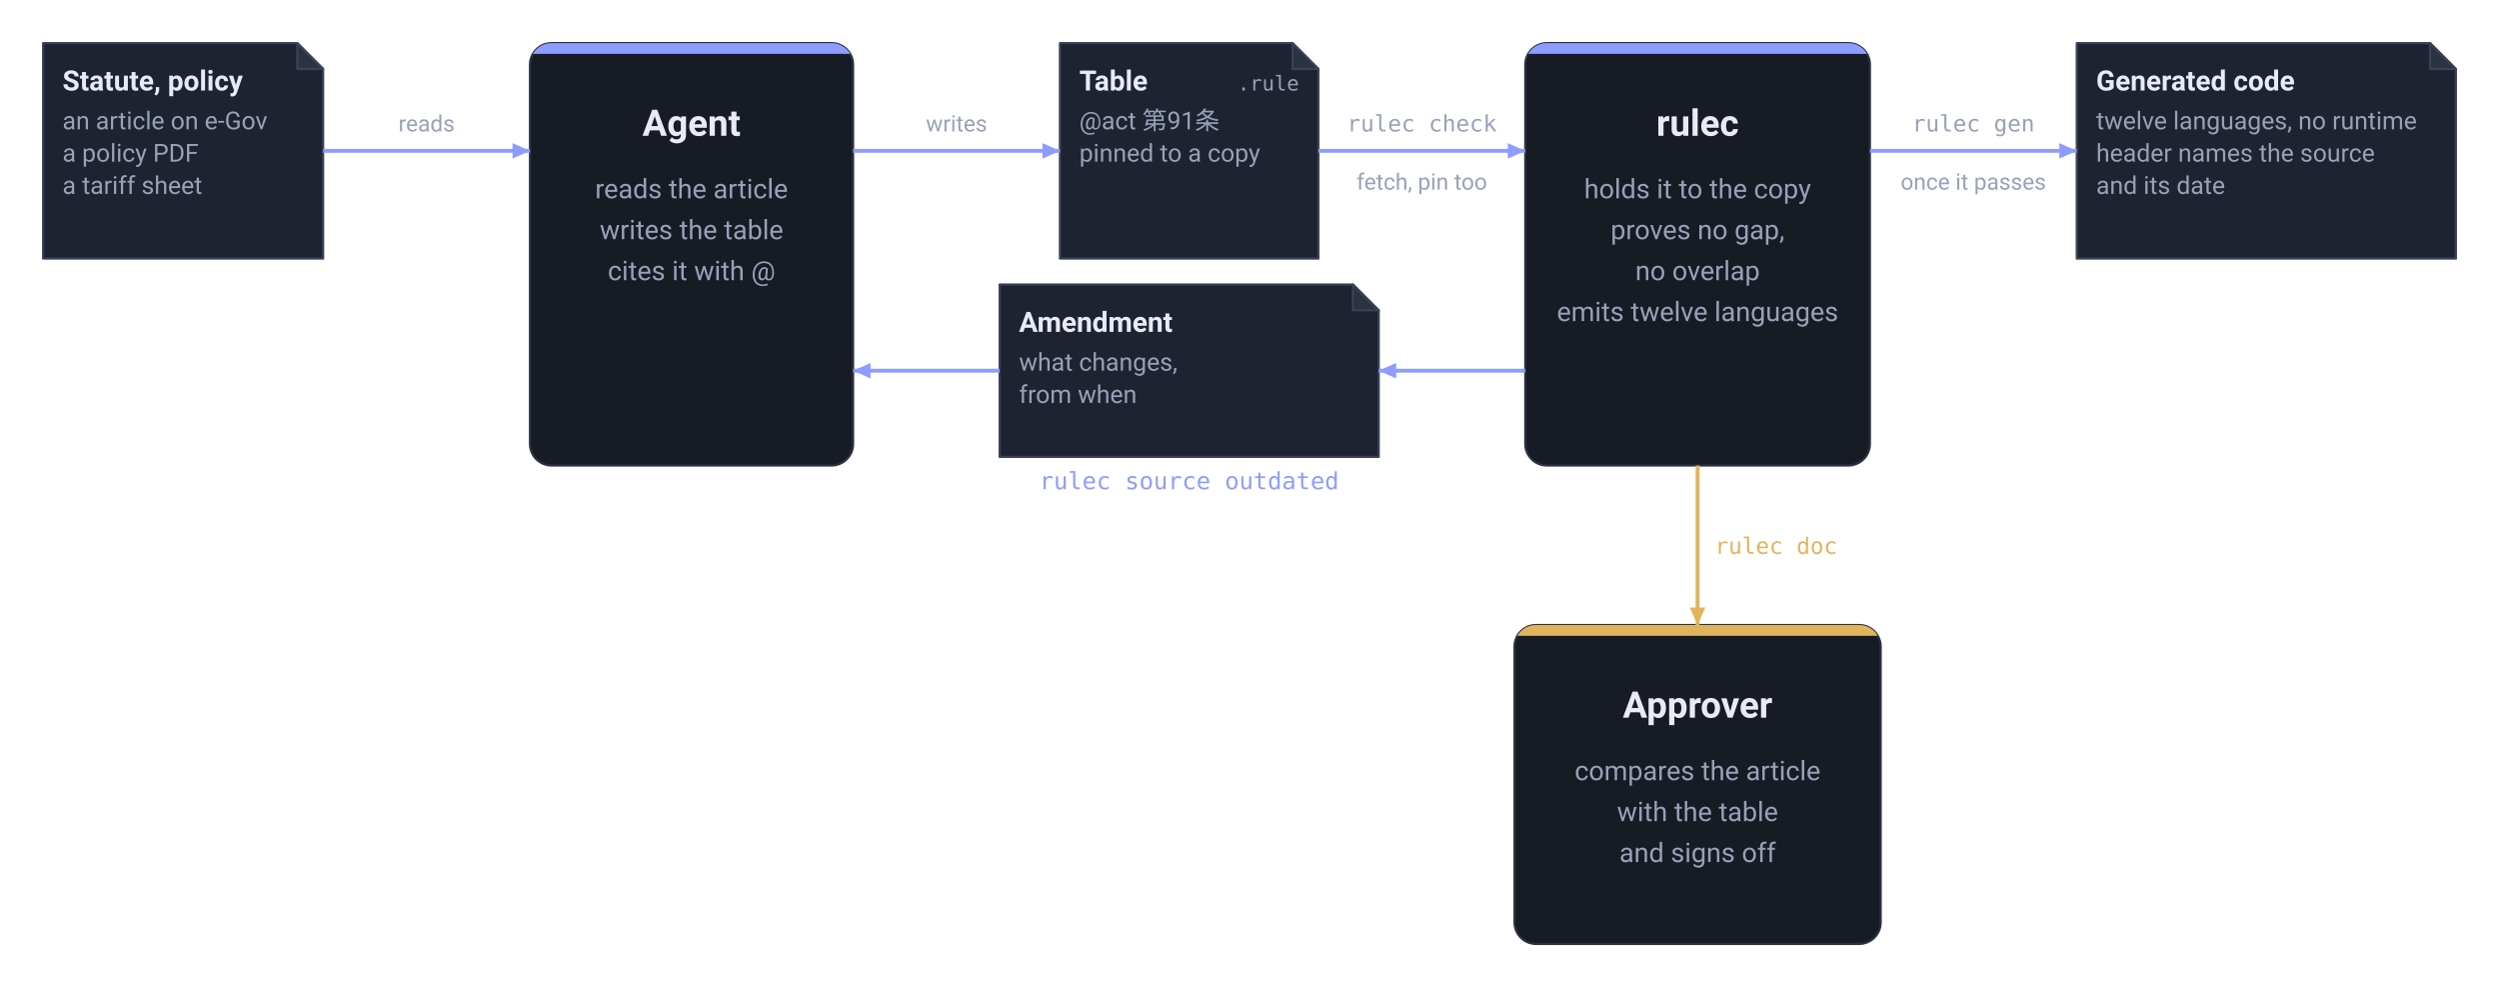
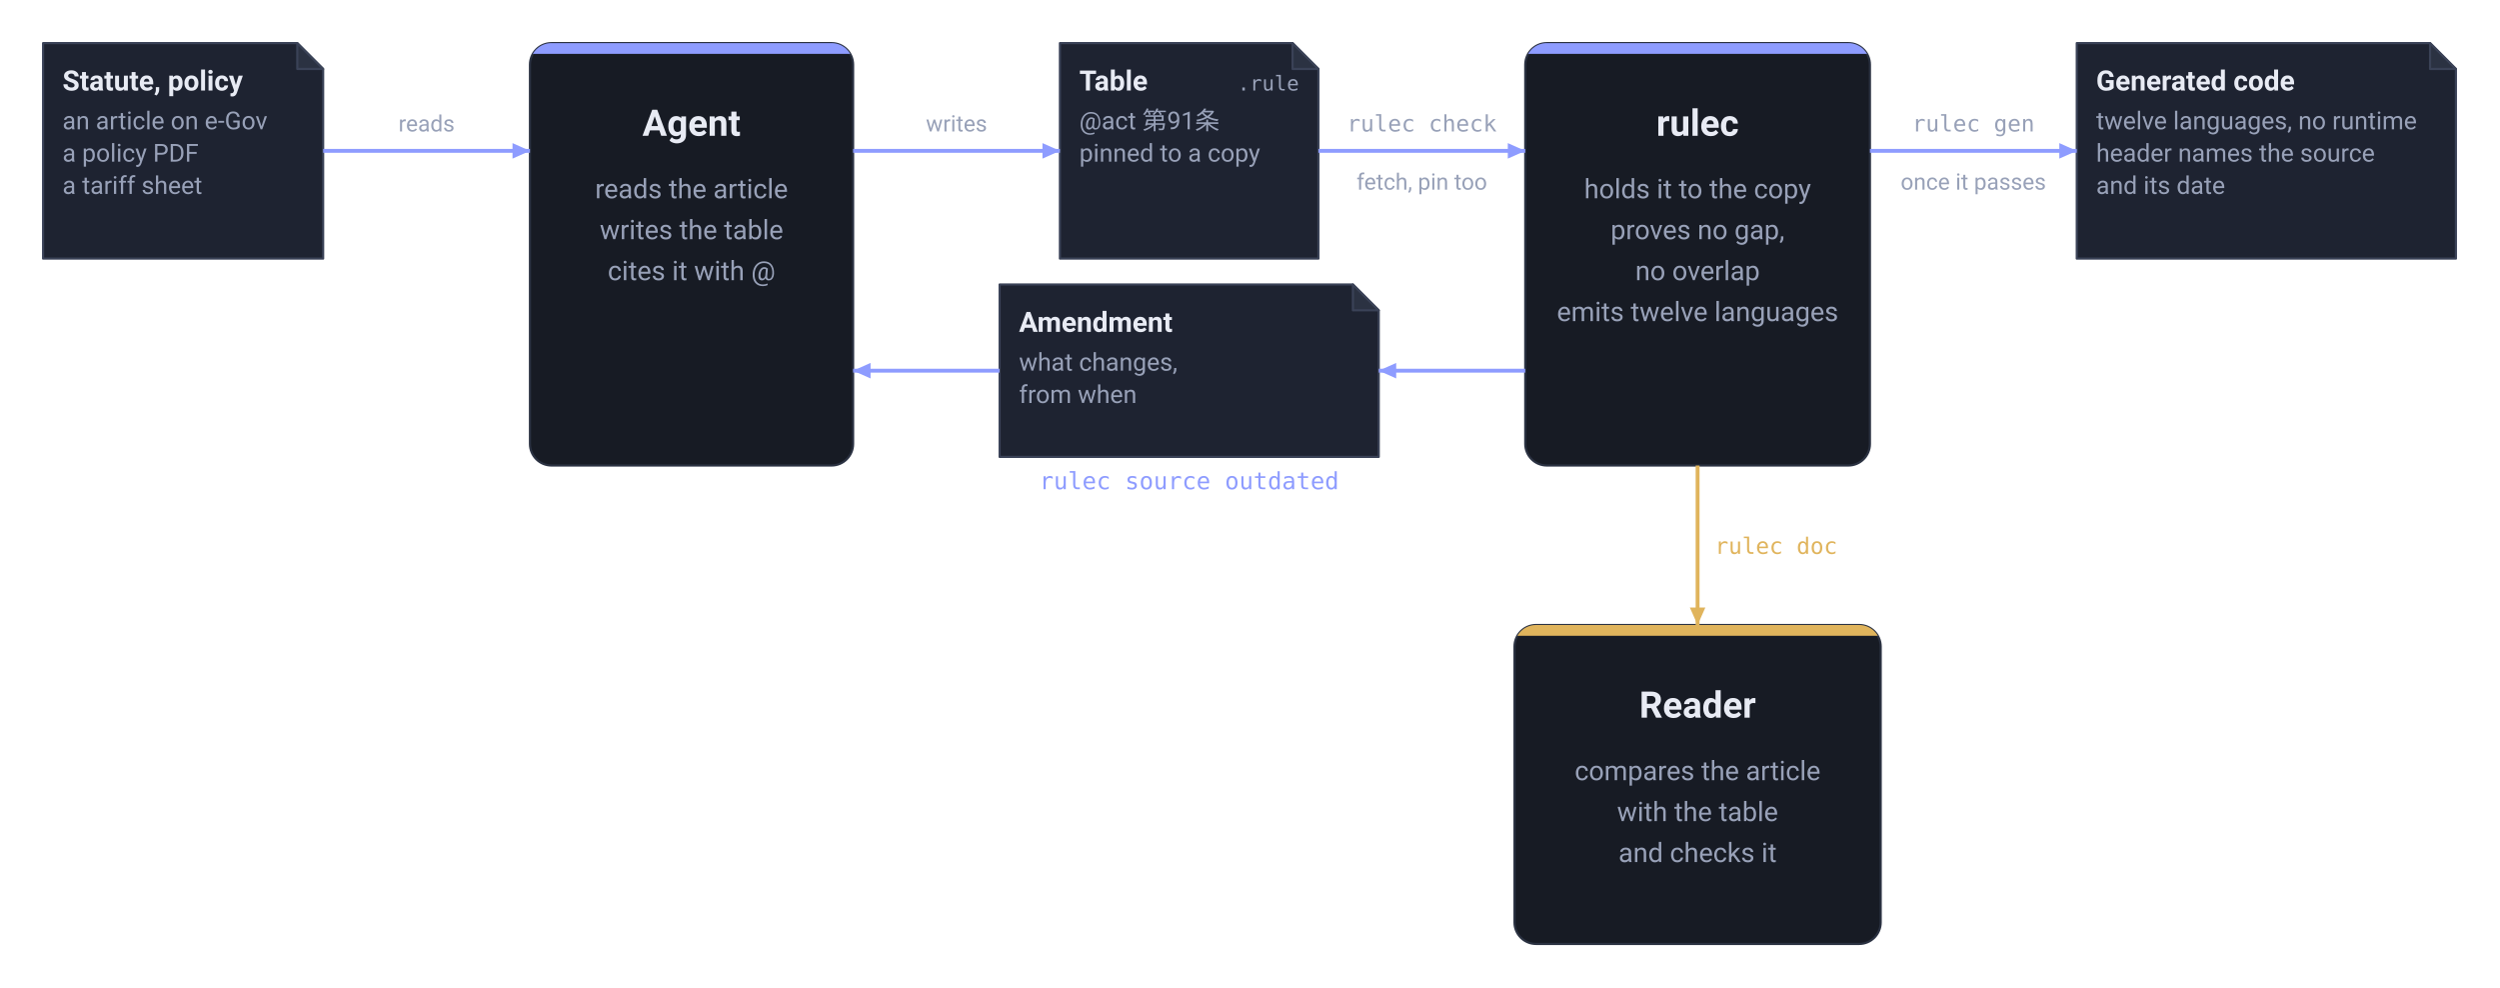
- <svg xmlns="http://www.w3.org/2000/svg" viewBox="0 0 1160 458" width="1160" height="458" role="img" aria-label="An agent transcribes a statute or a published policy into a table (.rule), citing the article with @. rulec holds the table to the copy, proves it has no gap and no overlap, and generates twelve languages. The approver compares the article and the table on the page rulec doc renders. When an amendment comes, rulec source outdated says so and the table is reread." font-family="-apple-system, BlinkMacSystemFont, &quot;Hiragino Sans&quot;, &quot;Noto Sans JP&quot;, &quot;Yu Gothic&quot;, Meiryo, &quot;Segoe UI&quot;, Roboto, sans-serif">
+ <svg xmlns="http://www.w3.org/2000/svg" viewBox="0 0 1160 458" width="1160" height="458" role="img" aria-label="An agent transcribes a statute or a published policy into a table (.rule), citing the article with @. rulec holds the table to the copy, proves it has no gap and no overlap, and generates twelve languages. A person compares the article and the table on the page rulec doc renders. When an amendment comes, rulec source outdated says so and the table is reread." font-family="-apple-system, BlinkMacSystemFont, &quot;Hiragino Sans&quot;, &quot;Noto Sans JP&quot;, &quot;Yu Gothic&quot;, Meiryo, &quot;Segoe UI&quot;, Roboto, sans-serif">
  <defs>
    <marker id="head-neutral" viewBox="0 0 10 10" refX="9" refY="5" markerWidth="9" markerHeight="9" markerUnits="userSpaceOnUse" orient="auto">
      <path d="M0,1 L9,5 L0,9 Z" fill="#6b7590" />
    </marker>
    <marker id="head-accent" viewBox="0 0 10 10" refX="9" refY="5" markerWidth="9" markerHeight="9" markerUnits="userSpaceOnUse" orient="auto">
      <path d="M0,1 L9,5 L0,9 Z" fill="#8e9cff" />
    </marker>
    <marker id="head-human" viewBox="0 0 10 10" refX="9" refY="5" markerWidth="9" markerHeight="9" markerUnits="userSpaceOnUse" orient="auto">
      <path d="M0,1 L9,5 L0,9 Z" fill="#e0b45c" />
    </marker>
  </defs>
  <path d="M20,20.0 H138 L150,32.0 V120.0 H20 Z" fill="#1e2331" stroke="#3a4257" stroke-linejoin="round" />
  <path d="M138,20.0 V32.0 H150 Z" fill="#2b3242" stroke="#3a4257" stroke-linejoin="round" />
  <text x="29" y="42.0" font-size="13" font-weight="600" text-anchor="start" fill="#e8ebf4">Statute, policy</text>
  <text x="29" y="60.0" font-size="11.5" font-weight="400" text-anchor="start" fill="#98a1b8">an article on e-Gov</text>
  <text x="29" y="75.0" font-size="11.5" font-weight="400" text-anchor="start" fill="#98a1b8">a policy PDF</text>
  <text x="29" y="90.0" font-size="11.5" font-weight="400" text-anchor="start" fill="#98a1b8">a tariff sheet</text>
  <clipPath id="clip-1">
    <rect x="246" y="20" width="150" height="196" rx="10" />
  </clipPath>
  <rect x="246" y="20" width="150" height="196" rx="10" fill="#171b24" stroke="#2b3242" />
  <rect x="246" y="20" width="150" height="5" fill="#8e9cff" clip-path="url(#clip-1)" />
  <text x="321.0" y="63" font-size="17" font-weight="700" text-anchor="middle" fill="#e8ebf4">Agent</text>
  <text x="321.0" y="92" font-size="12.5" font-weight="400" text-anchor="middle" fill="#98a1b8">reads the article</text>
  <text x="321.0" y="111" font-size="12.5" font-weight="400" text-anchor="middle" fill="#98a1b8">writes the table</text>
  <text x="321.0" y="130" font-size="12.5" font-weight="400" text-anchor="middle" fill="#98a1b8">cites it with @</text>
  <path d="M492,20.0 H600 L612,32.0 V120.0 H492 Z" fill="#1e2331" stroke="#3a4257" stroke-linejoin="round" />
  <path d="M600,20.0 V32.0 H612 Z" fill="#2b3242" stroke="#3a4257" stroke-linejoin="round" />
  <text x="501" y="42.0" font-size="13" font-weight="600" text-anchor="start" fill="#e8ebf4">Table</text>
  <text x="603" y="42.0" font-size="9.5" font-weight="400" text-anchor="end" fill="#98a1b8" font-family="ui-monospace, SFMono-Regular, Menlo, Consolas, monospace">.rule</text>
  <text x="501" y="60.0" font-size="11.5" font-weight="400" text-anchor="start" fill="#98a1b8">@act 第91条</text>
  <text x="501" y="75.0" font-size="11.5" font-weight="400" text-anchor="start" fill="#98a1b8">pinned to a copy</text>
  <clipPath id="clip-3">
    <rect x="708" y="20" width="160" height="196" rx="10" />
  </clipPath>
  <rect x="708" y="20" width="160" height="196" rx="10" fill="#171b24" stroke="#2b3242" />
  <rect x="708" y="20" width="160" height="5" fill="#8e9cff" clip-path="url(#clip-3)" />
  <text x="788.0" y="63" font-size="17" font-weight="700" text-anchor="middle" fill="#e8ebf4">rulec</text>
  <text x="788.0" y="92" font-size="12.5" font-weight="400" text-anchor="middle" fill="#98a1b8">holds it to the copy</text>
  <text x="788.0" y="111" font-size="12.5" font-weight="400" text-anchor="middle" fill="#98a1b8">proves no gap,</text>
  <text x="788.0" y="130" font-size="12.5" font-weight="400" text-anchor="middle" fill="#98a1b8">no overlap</text>
  <text x="788.0" y="149" font-size="12.5" font-weight="400" text-anchor="middle" fill="#98a1b8">emits twelve languages</text>
  <path d="M964,20.0 H1128 L1140,32.0 V120.0 H964 Z" fill="#1e2331" stroke="#3a4257" stroke-linejoin="round" />
  <path d="M1128,20.0 V32.0 H1140 Z" fill="#2b3242" stroke="#3a4257" stroke-linejoin="round" />
  <text x="973" y="42.0" font-size="13" font-weight="600" text-anchor="start" fill="#e8ebf4">Generated code</text>
  <text x="973" y="60.0" font-size="11.5" font-weight="400" text-anchor="start" fill="#98a1b8">twelve languages, no runtime</text>
  <text x="973" y="75.0" font-size="11.5" font-weight="400" text-anchor="start" fill="#98a1b8">header names the source</text>
  <text x="973" y="90.0" font-size="11.5" font-weight="400" text-anchor="start" fill="#98a1b8">and its date</text>
  <line x1="150" y1="70" x2="246" y2="70" stroke="#8e9cff" stroke-width="1.8" marker-end="url(#head-accent)" />
  <text x="198.0" y="61" font-size="10.5" font-weight="400" text-anchor="middle" fill="#98a1b8">reads</text>
  <line x1="396" y1="70" x2="492" y2="70" stroke="#8e9cff" stroke-width="1.8" marker-end="url(#head-accent)" />
  <text x="444.0" y="61" font-size="10.5" font-weight="400" text-anchor="middle" fill="#98a1b8">writes</text>
  <line x1="612" y1="70" x2="708" y2="70" stroke="#8e9cff" stroke-width="1.8" marker-end="url(#head-accent)" />
  <text x="660.0" y="61" font-size="10.5" font-weight="400" text-anchor="middle" fill="#98a1b8" font-family="ui-monospace, SFMono-Regular, Menlo, Consolas, monospace">rulec check</text>
  <text x="660.0" y="88" font-size="10.5" font-weight="400" text-anchor="middle" fill="#98a1b8">fetch, pin too</text>
  <line x1="868" y1="70" x2="964" y2="70" stroke="#8e9cff" stroke-width="1.8" marker-end="url(#head-accent)" />
  <text x="916.0" y="61" font-size="10.5" font-weight="400" text-anchor="middle" fill="#98a1b8" font-family="ui-monospace, SFMono-Regular, Menlo, Consolas, monospace">rulec gen</text>
  <text x="916.0" y="88" font-size="10.5" font-weight="400" text-anchor="middle" fill="#98a1b8">once it passes</text>
  <path d="M464.0,132 H628.0 L640.0,144 V212 H464.0 Z" fill="#1e2331" stroke="#3a4257" stroke-linejoin="round" />
  <path d="M628.0,132 V144 H640.0 Z" fill="#2b3242" stroke="#3a4257" stroke-linejoin="round" />
  <text x="473.0" y="154" font-size="13" font-weight="600" text-anchor="start" fill="#e8ebf4">Amendment</text>
  <text x="473.0" y="172" font-size="11.5" font-weight="400" text-anchor="start" fill="#98a1b8">what changes,</text>
  <text x="473.0" y="187" font-size="11.5" font-weight="400" text-anchor="start" fill="#98a1b8">from when</text>
  <line x1="708" y1="172" x2="640.0" y2="172" stroke="#8e9cff" stroke-width="1.8" marker-end="url(#head-accent)" />
  <line x1="464.0" y1="172" x2="396" y2="172" stroke="#8e9cff" stroke-width="1.8" marker-end="url(#head-accent)" />
  <text x="552.0" y="227" font-size="11" font-weight="400" text-anchor="middle" fill="#8e9cff" font-family="ui-monospace, SFMono-Regular, Menlo, Consolas, monospace">rulec source outdated</text>
  <clipPath id="clip-person">
    <rect x="703.0" y="290" width="170" height="148" rx="10" />
  </clipPath>
  <rect x="703.0" y="290" width="170" height="148" rx="10" fill="#171b24" stroke="#2b3242" />
  <rect x="703.0" y="290" width="170" height="5" fill="#e0b45c" clip-path="url(#clip-person)" />
-   <text x="788.0" y="333" font-size="17" font-weight="700" text-anchor="middle" fill="#e8ebf4">Approver</text>
+   <text x="788.0" y="333" font-size="17" font-weight="700" text-anchor="middle" fill="#e8ebf4">Reader</text>
  <text x="788.0" y="362" font-size="12.5" font-weight="400" text-anchor="middle" fill="#98a1b8">compares the article</text>
  <text x="788.0" y="381" font-size="12.5" font-weight="400" text-anchor="middle" fill="#98a1b8">with the table</text>
-   <text x="788.0" y="400" font-size="12.5" font-weight="400" text-anchor="middle" fill="#98a1b8">and signs off</text>
+   <text x="788.0" y="400" font-size="12.5" font-weight="400" text-anchor="middle" fill="#98a1b8">and checks it</text>
  <line x1="788.0" y1="216" x2="788.0" y2="290" stroke="#e0b45c" stroke-width="1.8" marker-end="url(#head-human)" />
  <text x="796.0" y="257.0" font-size="10.5" font-weight="400" text-anchor="start" fill="#e0b45c" font-family="ui-monospace, SFMono-Regular, Menlo, Consolas, monospace">rulec doc</text>
</svg>
